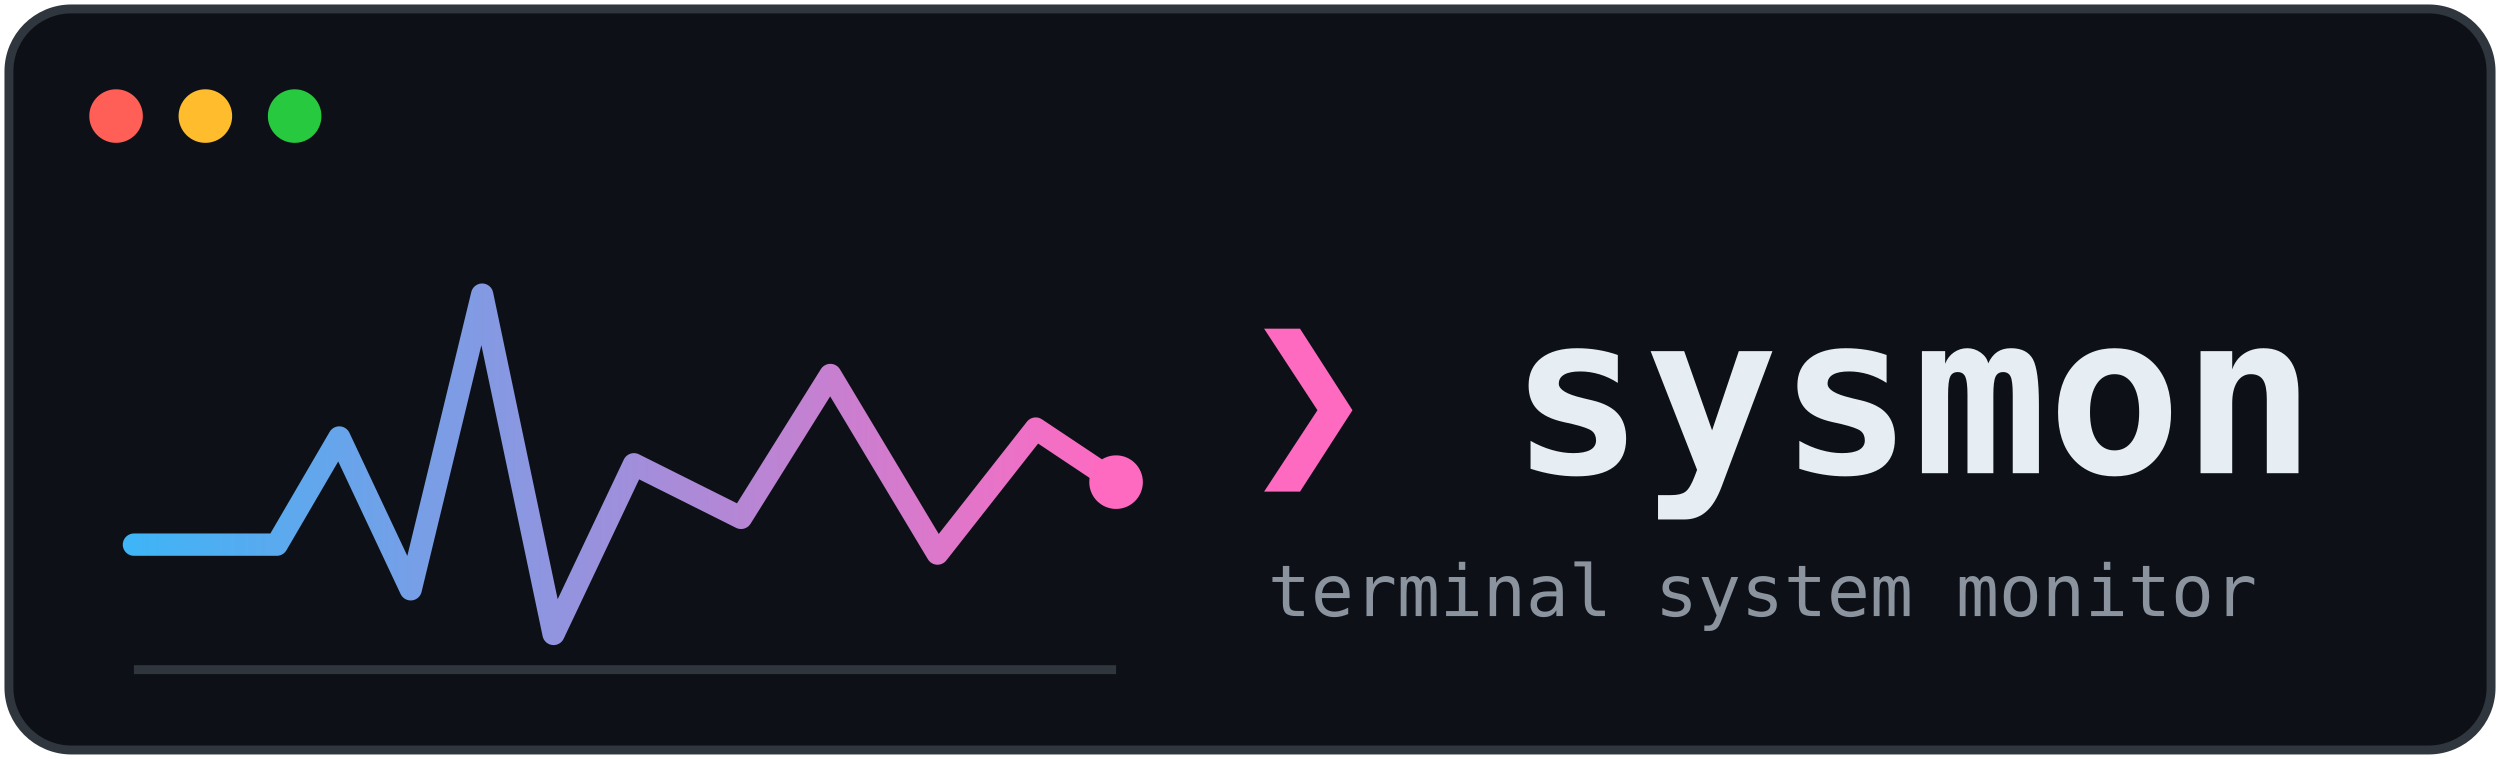
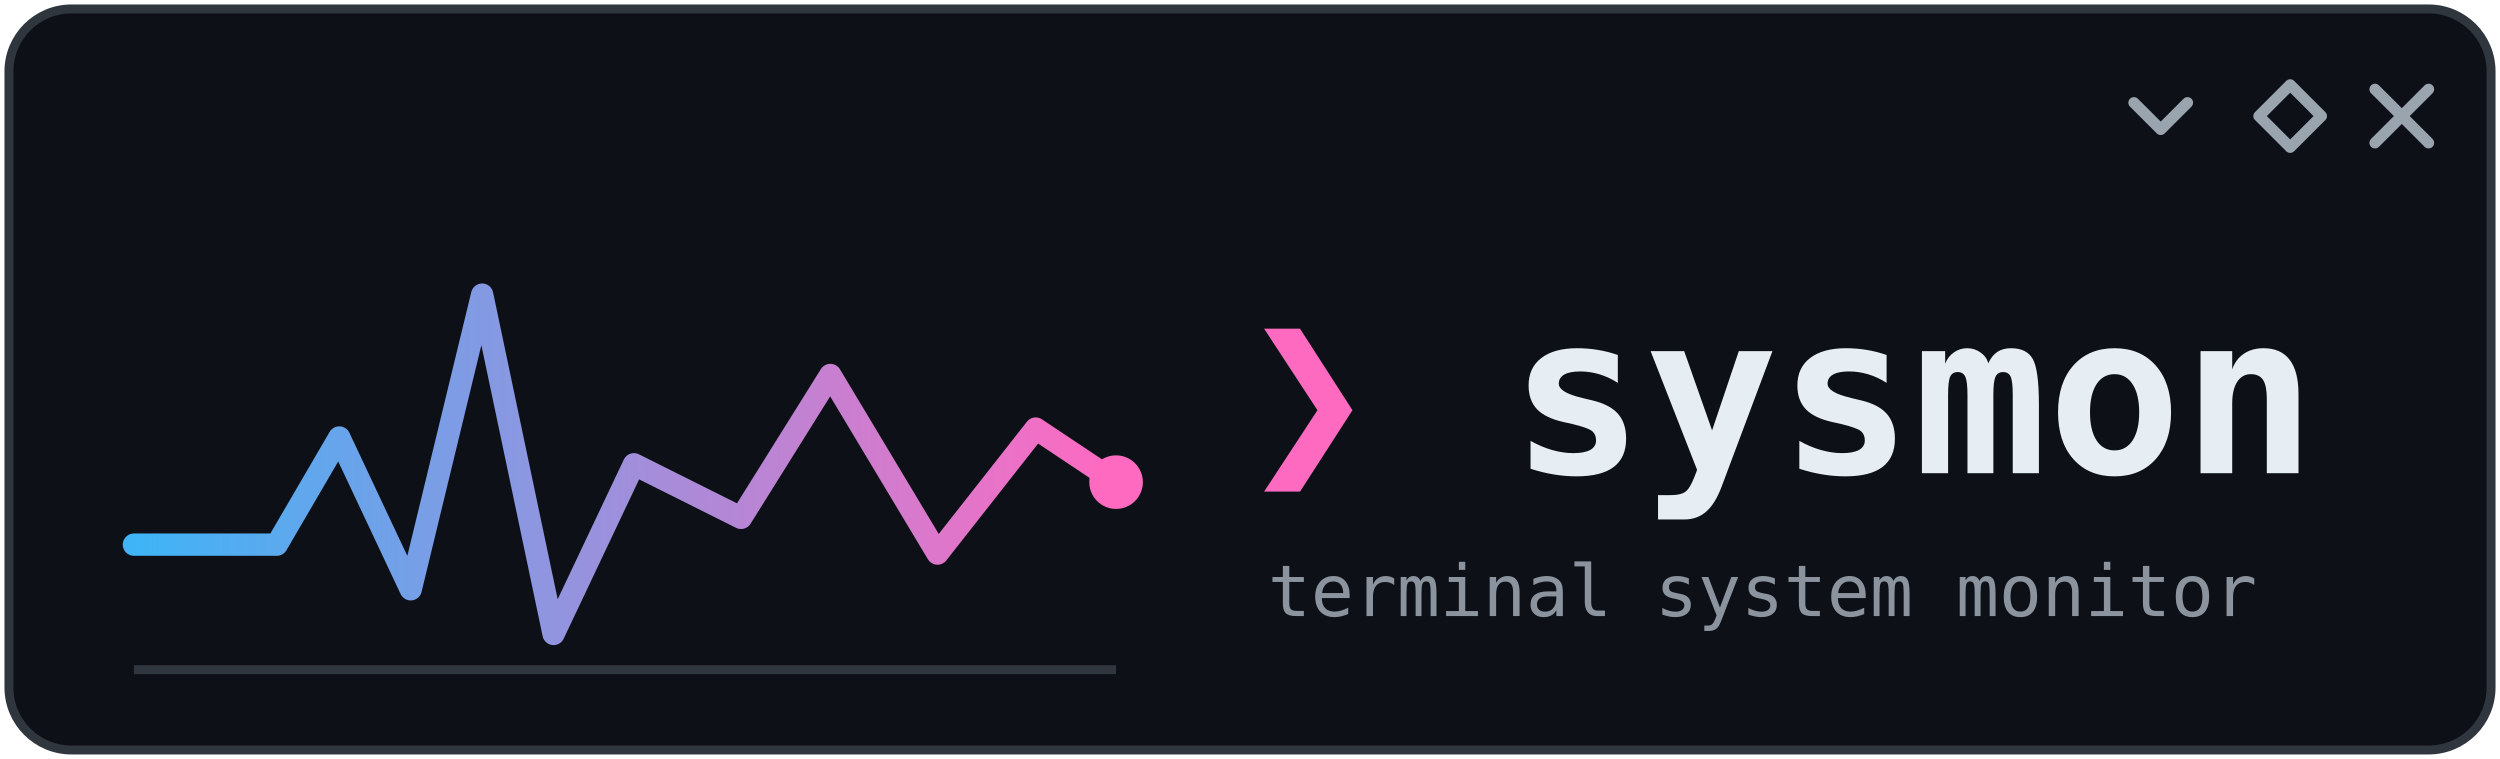
<svg xmlns="http://www.w3.org/2000/svg" viewBox="0 0 560 170" width="560" height="170" role="img" aria-label="sysmon — terminal system monitor">
  <defs>
    <linearGradient id="wave" x1="0" y1="0" x2="1" y2="0">
      <stop offset="0" stop-color="#3fb4f6" />
      <stop offset="1" stop-color="#ff6ac1" />
    </linearGradient>
  </defs>
  <rect x="2" y="2" width="556" height="166" rx="14" fill="#0d1117" stroke="#30363d" stroke-width="2" />
-   <circle cx="26" cy="26" r="6" fill="#ff5f56" />
-   <circle cx="46" cy="26" r="6" fill="#ffbd2e" />
-   <circle cx="66" cy="26" r="6" fill="#27c93f" />
+   <g stroke="#9aa4af" stroke-width="2.5" stroke-linecap="round" stroke-linejoin="round" fill="none">
+     <polyline points="478,23 484,29 490,23" />
+     <path d="M 513 19 L 520 26 L 513 33 L 506 26 Z" />
+     <path d="M 532 20 L 544 32 M 544 20 L 532 32" />
+   </g>
  <polyline points="30,150 250,150" fill="none" stroke="#30363d" stroke-width="2" />
  <polyline points="30,122 62,122 76,98 92,132 108,66 124,142 142,104 166,116 186,84 210,124 232,96 250,108" fill="none" stroke="url(#wave)" stroke-width="5" stroke-linejoin="round" stroke-linecap="round" />
  <circle cx="250" cy="108" r="6" fill="#ff6ac1">
    <animate attributeName="opacity" values="1;0.25;1" dur="1.6s" repeatCount="indefinite" />
  </circle>
  <text x="278" y="106" font-family="ui-monospace, 'Cascadia Code', 'JetBrains Mono', Menlo, monospace" font-size="50" font-weight="700" fill="#e6edf3">
    <tspan fill="#ff6ac1">❯</tspan> sysmon</text>
  <text x="284" y="138" font-family="ui-monospace, 'Cascadia Code', 'JetBrains Mono', Menlo, monospace" font-size="16" fill="#8b949e">terminal system monitor</text>
</svg>
